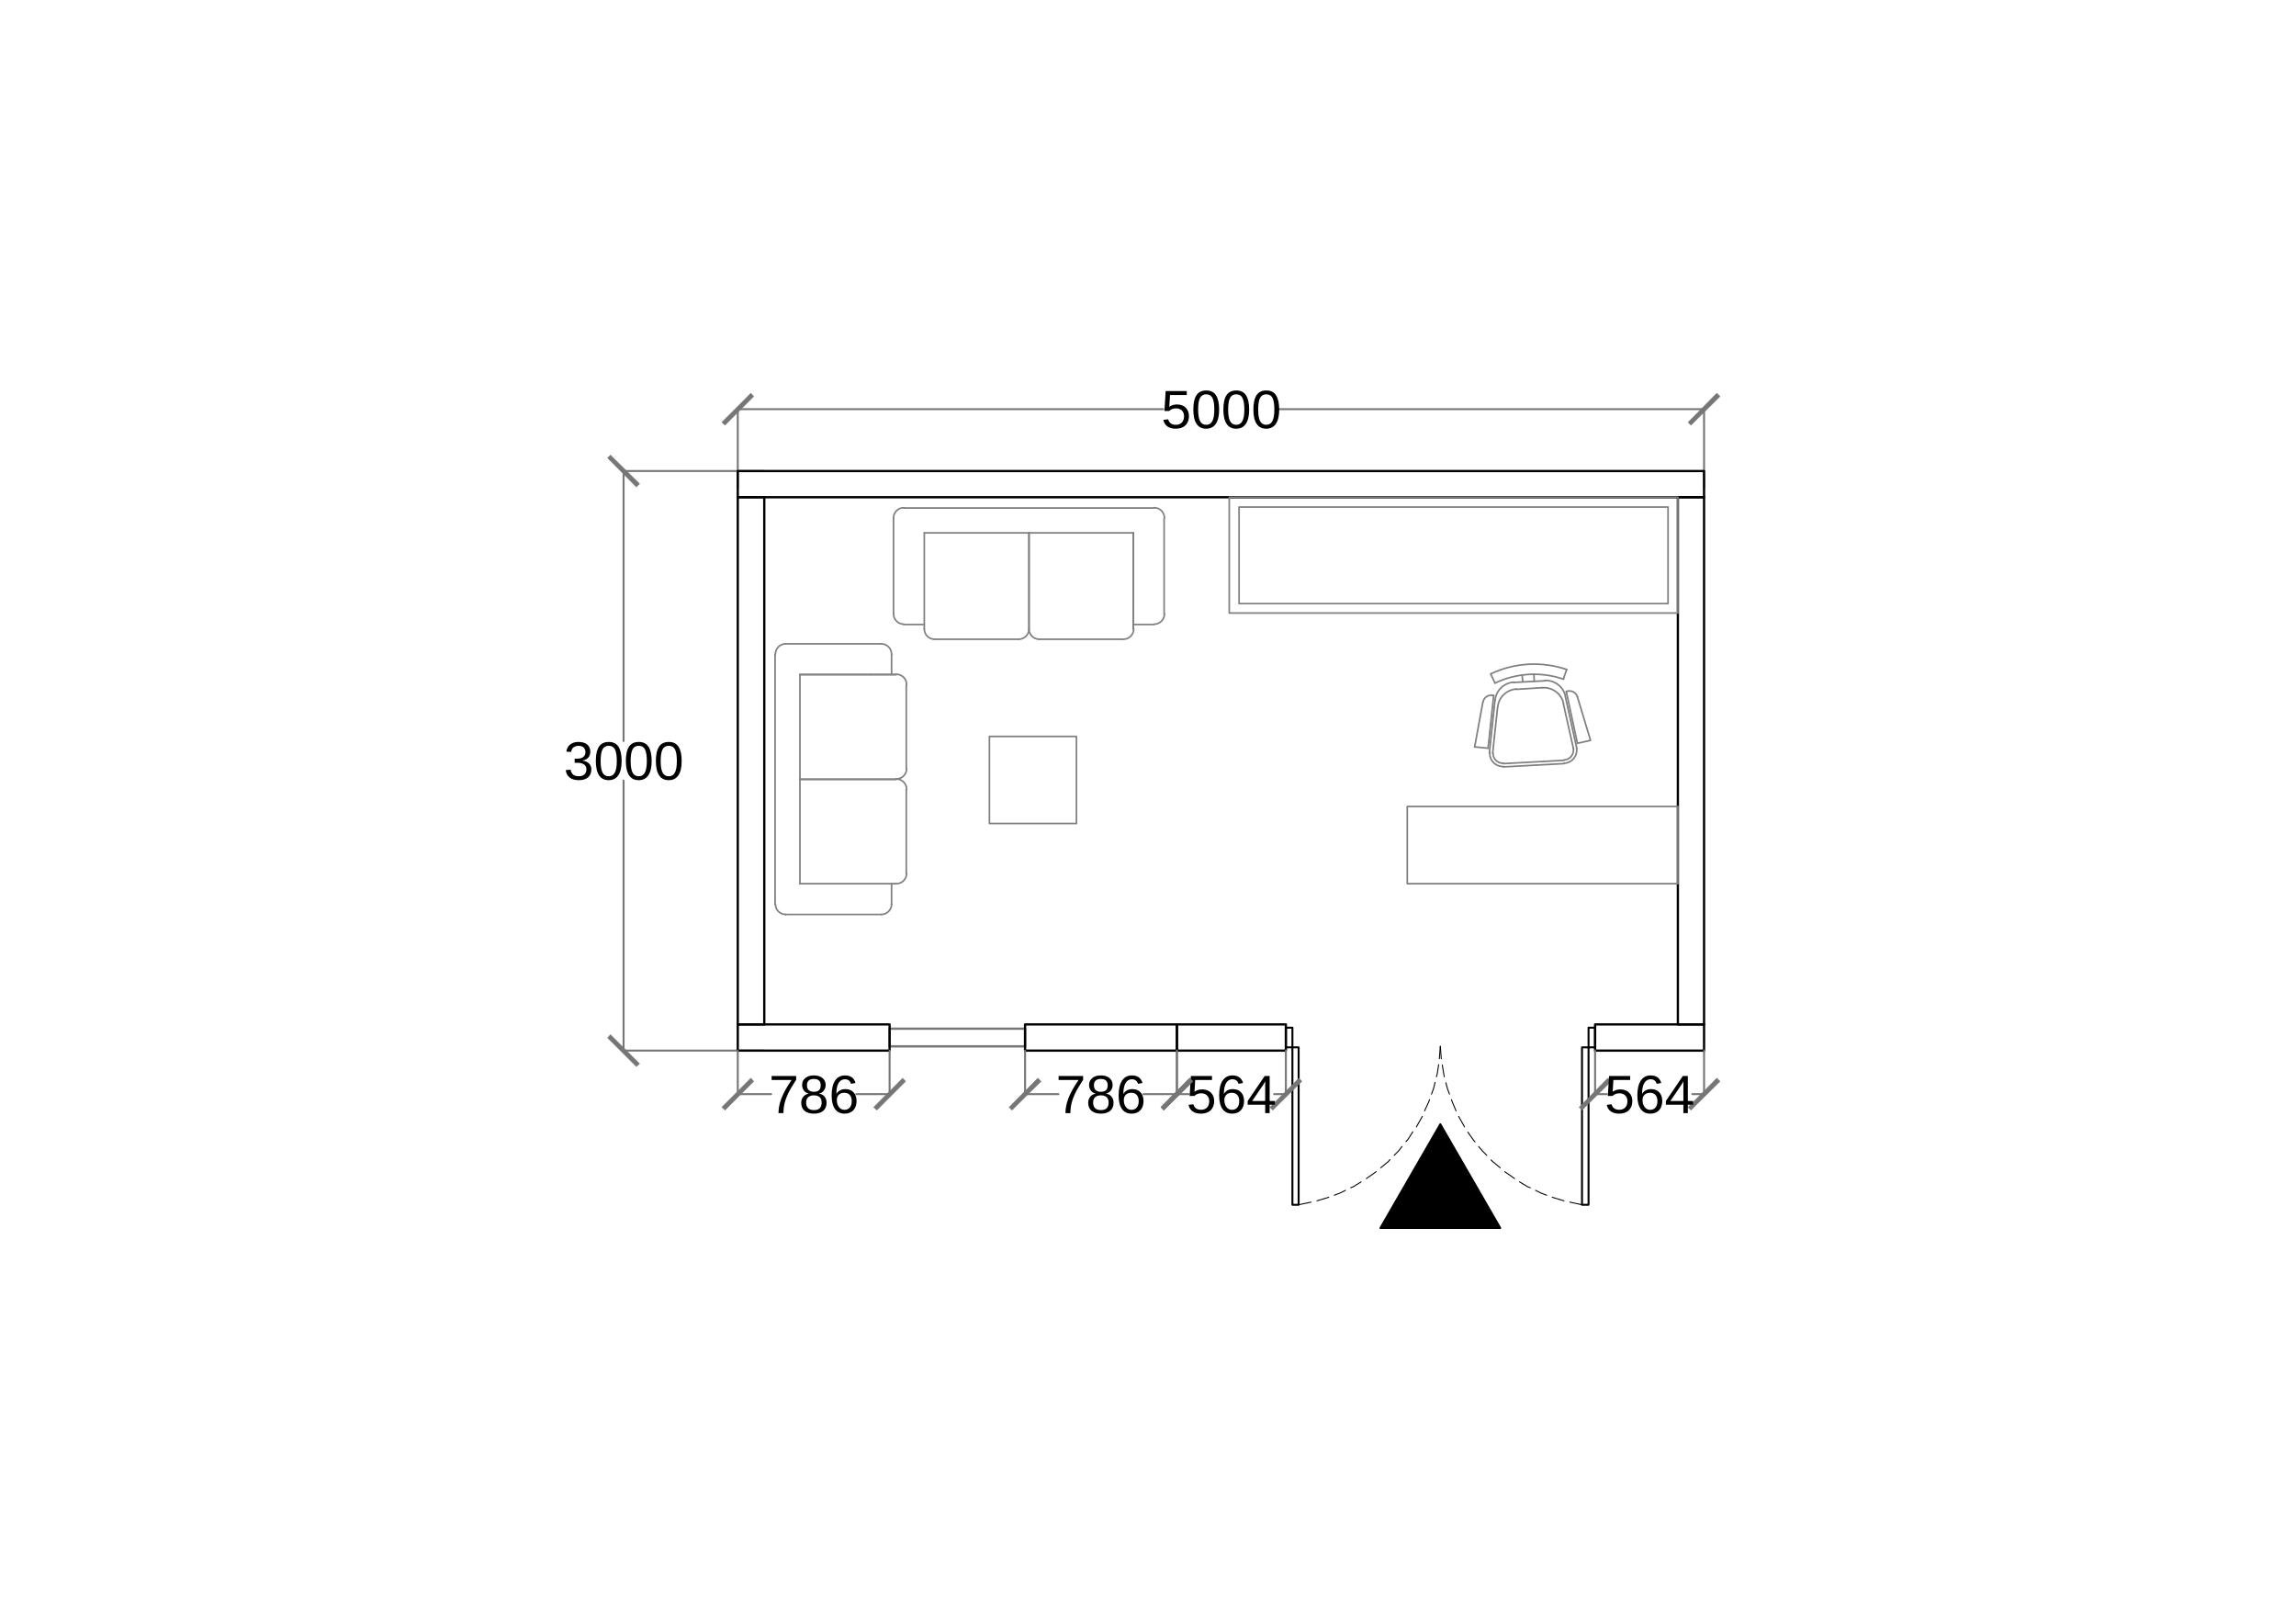
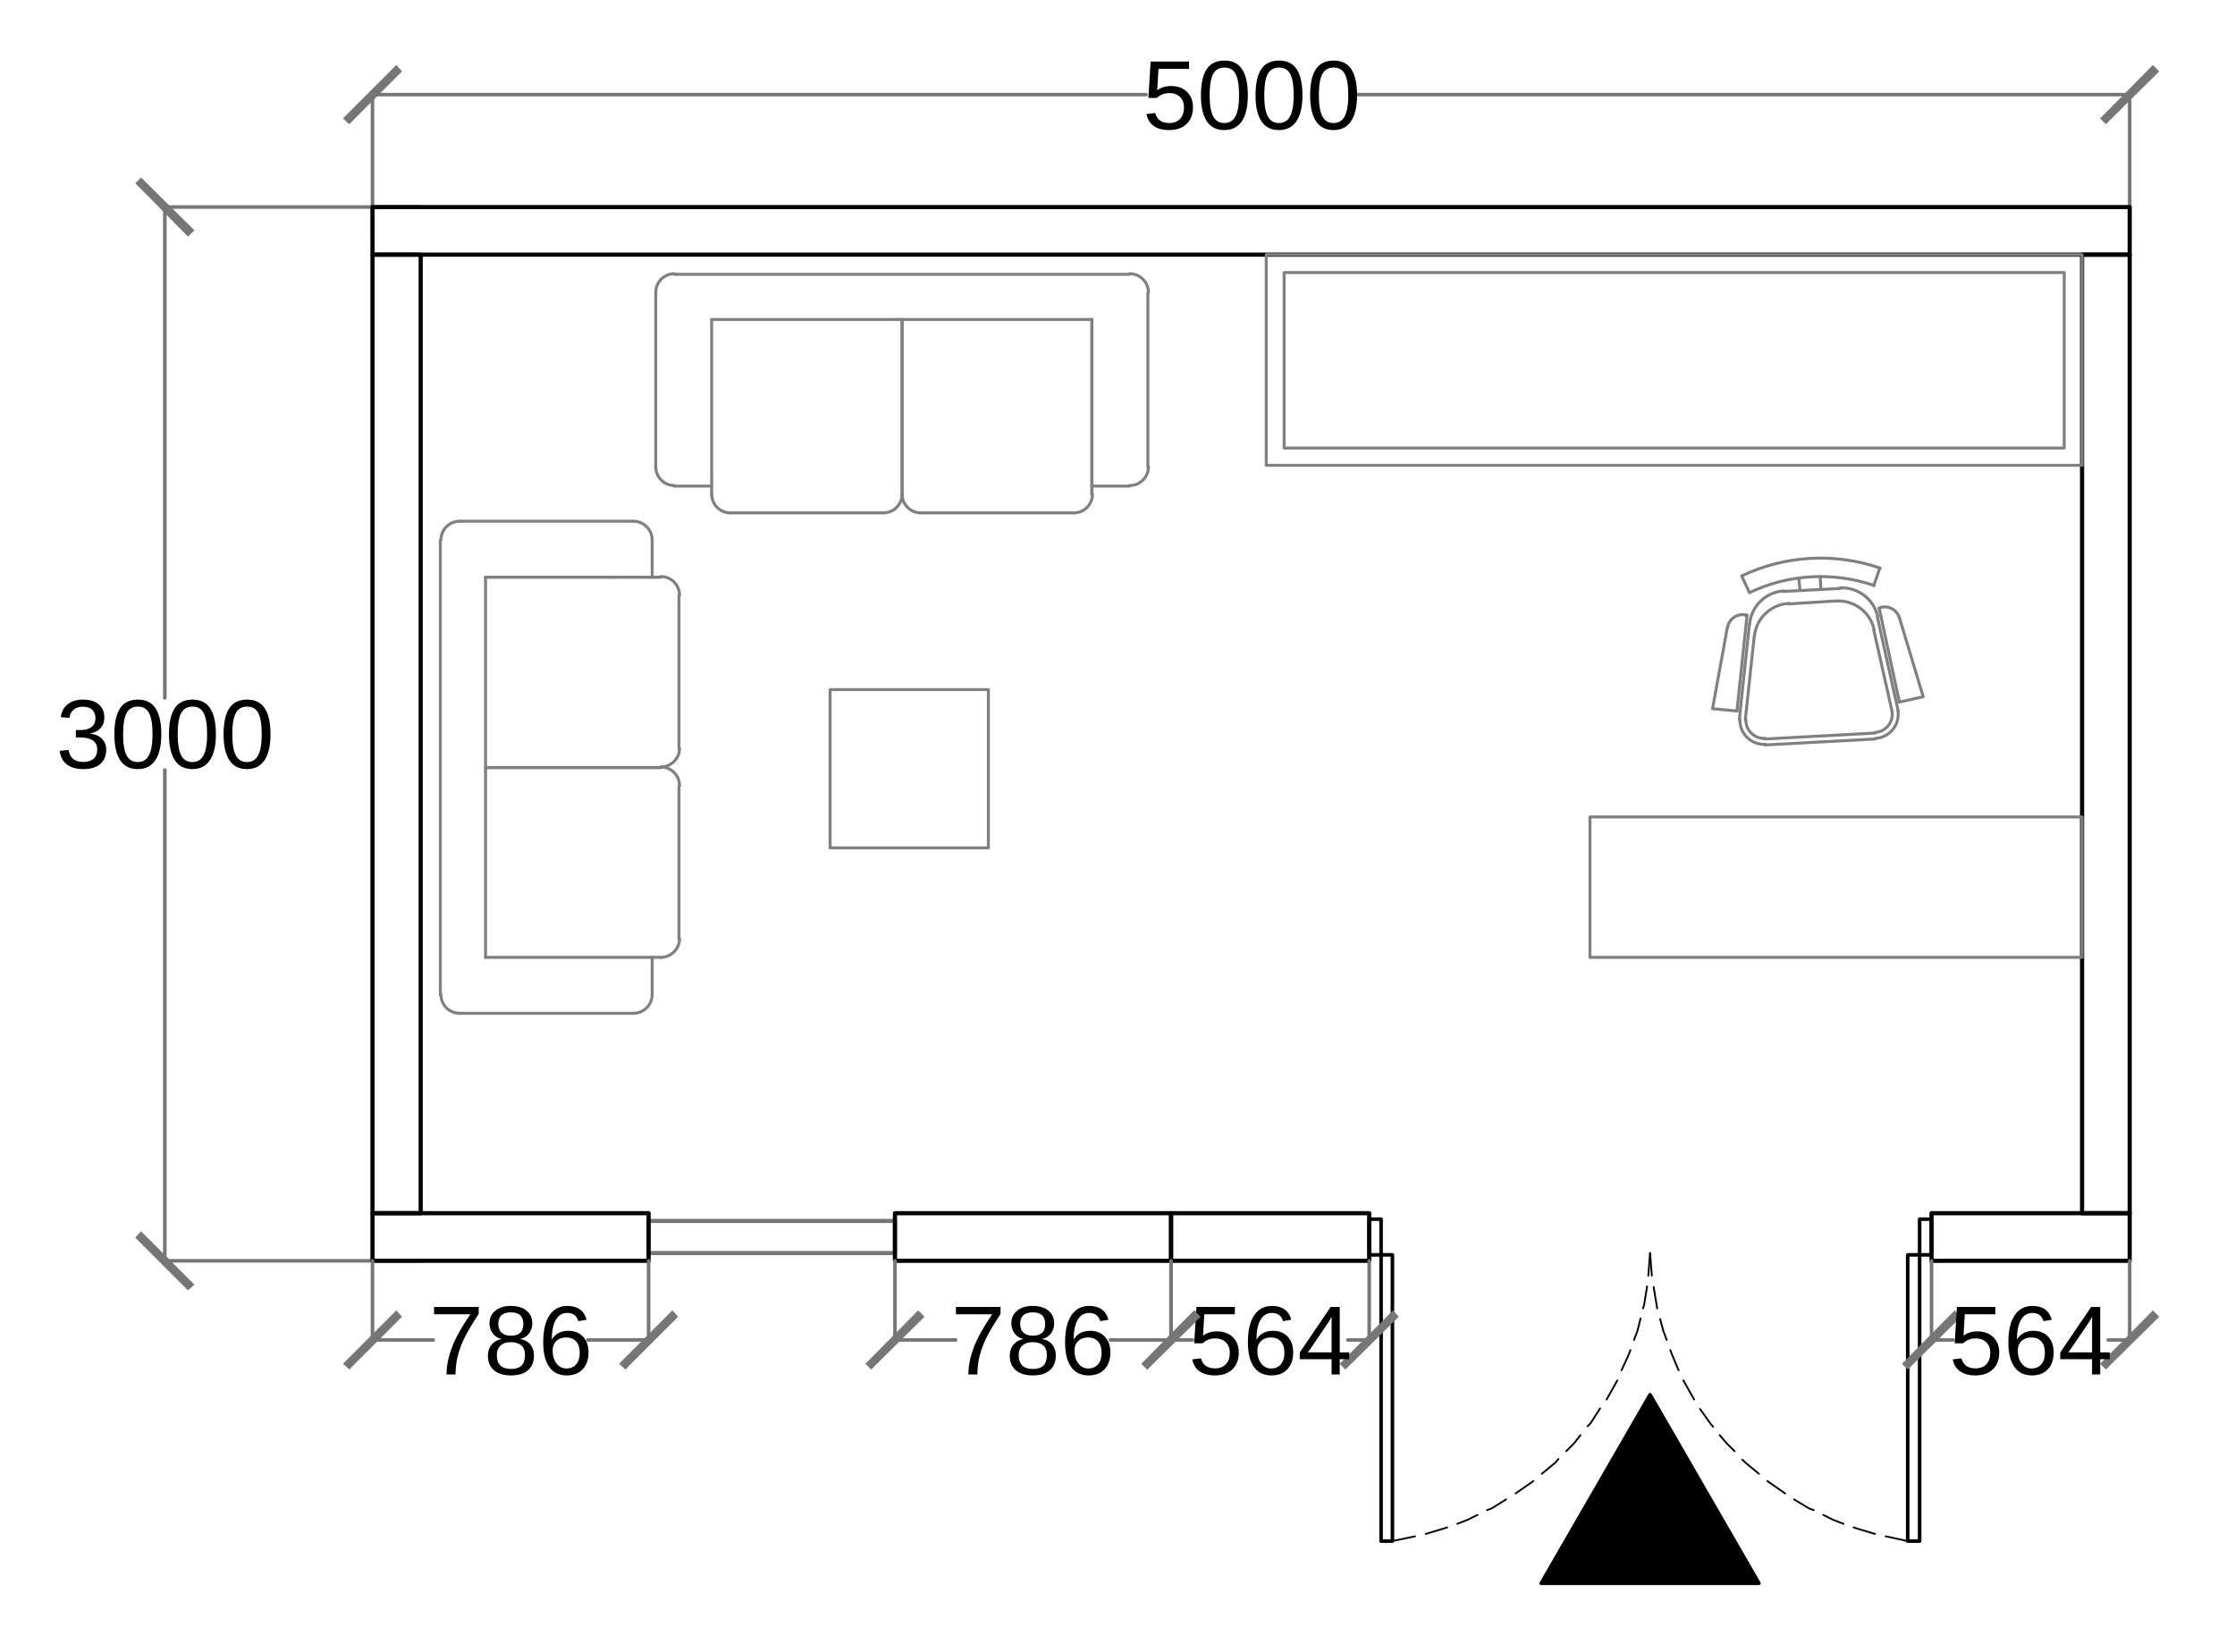
- <svg xmlns="http://www.w3.org/2000/svg" version="1.1" width="842" height="595" viewBox="0 0 842 595">
+ <svg xmlns="http://www.w3.org/2000/svg" version="1.1" viewBox="195.44 130.96 450.72 333.12">
  <defs>
    <clipPath id="clip_1">
      <path transform="matrix(.12,0,0,-.12,14,547)" d="M1512 691H5268V3467H1512V691" />
    </clipPath>
    <clipPath id="clip_2">
      <path transform="matrix(.12,0,0,-.12,14,547)" d="M1512 691H5268V3467H1512V691" />
    </clipPath>
    <clipPath id="clip_3">
      <path transform="matrix(.12,0,0,-.12,14,547)" d="M1512 691H5268V3467H1512V691" />
    </clipPath>
  </defs>
  <g clip-path="url(#clip_1)">
    <g>
      <path transform="matrix(.12,0,0,-.12,14,547)" stroke-width="6" stroke-linecap="round" stroke-linejoin="round" fill="none" stroke="#767676" d="M2219 3119H1789" />
      <path transform="matrix(.12,0,0,-.12,14,547)" stroke-width="6" stroke-linecap="round" stroke-linejoin="round" fill="none" stroke="#767676" d="M2219 1348H1789" />
      <path transform="matrix(.12,0,0,-.12,14,547)" stroke-width="6" stroke-linecap="round" stroke-linejoin="round" fill="none" stroke="#767676" d="M1789 3119V2294" />
      <path transform="matrix(.12,0,0,-.12,14,547)" stroke-width="6" stroke-linecap="round" stroke-linejoin="round" fill="none" stroke="#767676" d="M1789 1348V2173" />
      <path transform="matrix(.12,0,0,-.12,14,547)" d="M1828 3070 1838 3080 1740 3159ZM1838 3080 1740 3159 1749 3168Z" fill="#767676" />
      <path transform="matrix(.12,0,0,-.12,14,547)" stroke-linecap="round" stroke-miterlimit="10" stroke-linejoin="miter" fill="none" stroke="#767676" d="M1828 3070 1838 3080 1740 3159ZM1838 3080 1740 3159 1749 3168Z" />
      <path transform="matrix(.12,0,0,-.12,14,547)" d="M1749 1397 1740 1387 1838 1308ZM1740 1387 1838 1308 1828 1299Z" fill="#767676" />
      <path transform="matrix(.12,0,0,-.12,14,547)" stroke-linecap="round" stroke-miterlimit="10" stroke-linejoin="miter" fill="none" stroke="#767676" d="M1749 1397 1740 1387 1838 1308ZM1740 1387 1838 1308 1828 1299Z" />
    </g>
  </g>
  <g clip-path="url(#clip_2)">
    <g>
      <text xml:space="preserve" transform="matrix(.12 0 -0 .12 14 547)" font-size="164.989" font-family="Arial">
        <tspan y="-2176" x="1606 1697.734 1789.468 1881.202">3000</tspan>
      </text>
    </g>
  </g>
  <g clip-path="url(#clip_3)">
    <path transform="matrix(.12,0,0,-.12,14,547)" stroke-width="6" stroke-linecap="round" stroke-linejoin="round" fill="none" stroke="#767676" d="M5091 3066V3308" />
    <path transform="matrix(.12,0,0,-.12,14,547)" stroke-width="6" stroke-linecap="round" stroke-linejoin="round" fill="none" stroke="#767676" d="M2138 3066V3308" />
    <path transform="matrix(.12,0,0,-.12,14,547)" stroke-width="6" stroke-linecap="round" stroke-linejoin="round" fill="none" stroke="#767676" d="M5091 3308H3791" />
    <path transform="matrix(.12,0,0,-.12,14,547)" stroke-width="6" stroke-linecap="round" stroke-linejoin="round" fill="none" stroke="#767676" d="M2138 3308H3438" />
    <path transform="matrix(.12,0,0,-.12,14,547)" d="M5042 3268 5051 3259 5130 3357ZM5051 3259 5130 3357 5140 3347Z" fill="#767676" />
    <path transform="matrix(.12,0,0,-.12,14,547)" stroke-linecap="round" stroke-miterlimit="10" stroke-linejoin="miter" fill="none" stroke="#767676" d="M5042 3268 5051 3259 5130 3357ZM5051 3259 5130 3357 5140 3347Z" />
    <path transform="matrix(.12,0,0,-.12,14,547)" d="M2187 3347 2178 3357 2099 3259ZM2178 3357 2099 3259 2089 3268Z" fill="#767676" />
    <path transform="matrix(.12,0,0,-.12,14,547)" stroke-linecap="round" stroke-miterlimit="10" stroke-linejoin="miter" fill="none" stroke="#767676" d="M2187 3347 2178 3357 2099 3259ZM2178 3357 2099 3259 2089 3268Z" />
    <text xml:space="preserve" transform="matrix(.12 0 -0 .12 14 547)" font-size="164.989" font-family="Arial">
      <tspan y="-3250" x="3432 3523.734 3615.468 3707.202">5000</tspan>
    </text>
    <path transform="matrix(.12,0,0,-.12,14,547)" stroke-width="7" stroke-linecap="round" stroke-linejoin="round" fill="none" stroke="#000000" d="M2138 3119H5091V3039H2138V3119" />
    <path transform="matrix(.12,0,0,-.12,14,547)" stroke-width="7" stroke-linecap="round" stroke-linejoin="round" fill="none" stroke="#000000" d="M5091 3039V1428H5011V3039H5091" />
    <path transform="matrix(.12,0,0,-.12,14,547)" stroke-width="7" stroke-linecap="round" stroke-linejoin="round" fill="none" stroke="#000000" d="M2138 3039V1428H2219V3039H2138" />
    <path transform="matrix(.12,0,0,-.12,14,547)" stroke-width="7" stroke-linecap="round" stroke-linejoin="round" fill="none" stroke="#000000" d="M4758 1348H5091V1428H4758V1348" />
    <path transform="matrix(.12,0,0,-.12,14,547)" stroke-width="6" stroke-linecap="round" stroke-linejoin="round" fill="none" stroke="#000000" d="M4758 1418V1358H4738V1418H4758" />
    <path transform="matrix(.12,0,0,-.12,14,547)" stroke-width="6" stroke-linecap="round" stroke-linejoin="round" fill="none" stroke="#000000" d="M4738 1358V877H4718V1358H4738" />
    <g>
      <path transform="matrix(.12,0,0,-.12,14,547)" stroke-width="3" stroke-linecap="round" stroke-linejoin="round" fill="none" stroke="#000000" d="M4285 1361 4288 1323" />
      <path transform="matrix(.12,0,0,-.12,14,547)" stroke-width="3" stroke-linecap="round" stroke-linejoin="round" fill="none" stroke="#000000" d="M4291 1304 4296 1274 4297 1268" />
      <path transform="matrix(.12,0,0,-.12,14,547)" stroke-width="3" stroke-linecap="round" stroke-linejoin="round" fill="none" stroke="#000000" d="M4302 1250 4307 1231 4313 1215" />
      <path transform="matrix(.12,0,0,-.12,14,547)" stroke-width="3" stroke-linecap="round" stroke-linejoin="round" fill="none" stroke="#000000" d="M4319 1198 4322 1190 4333 1164" />
      <path transform="matrix(.12,0,0,-.12,14,547)" stroke-width="3" stroke-linecap="round" stroke-linejoin="round" fill="none" stroke="#000000" d="M4341 1147 4359 1115" />
      <path transform="matrix(.12,0,0,-.12,14,547)" stroke-width="3" stroke-linecap="round" stroke-linejoin="round" fill="none" stroke="#000000" d="M4369 1099 4386 1075 4391 1069" />
      <path transform="matrix(.12,0,0,-.12,14,547)" stroke-width="3" stroke-linecap="round" stroke-linejoin="round" fill="none" stroke="#000000" d="M4402 1055 4414 1041 4427 1028" />
      <path transform="matrix(.12,0,0,-.12,14,547)" stroke-width="3" stroke-linecap="round" stroke-linejoin="round" fill="none" stroke="#000000" d="M4440 1014 4445 1009 4468 990" />
      <path transform="matrix(.12,0,0,-.12,14,547)" stroke-width="3" stroke-linecap="round" stroke-linejoin="round" fill="none" stroke="#000000" d="M4482 978 4512 957" />
      <path transform="matrix(.12,0,0,-.12,14,547)" stroke-width="3" stroke-linecap="round" stroke-linejoin="round" fill="none" stroke="#000000" d="M4527 947 4552 932 4560 929" />
      <path transform="matrix(.12,0,0,-.12,14,547)" stroke-width="3" stroke-linecap="round" stroke-linejoin="round" fill="none" stroke="#000000" d="M4576 921 4592 913 4610 906" />
      <path transform="matrix(.12,0,0,-.12,14,547)" stroke-width="3" stroke-linecap="round" stroke-linejoin="round" fill="none" stroke="#000000" d="M4627 900 4633 898 4663 889" />
      <path transform="matrix(.12,0,0,-.12,14,547)" stroke-width="3" stroke-linecap="round" stroke-linejoin="round" fill="none" stroke="#000000" d="M4681 885 4718 877" />
    </g>
    <g>
      <path transform="matrix(.12,0,0,-.12,14,547)" stroke-width="6" stroke-linecap="round" stroke-linejoin="round" fill="none" stroke="#000000" d="M3813 1418V1358H3833V1418H3813" />
      <path transform="matrix(.12,0,0,-.12,14,547)" stroke-width="6" stroke-linecap="round" stroke-linejoin="round" fill="none" stroke="#000000" d="M3833 1358V877H3852V1358H3833" />
    </g>
    <g>
      <path transform="matrix(.12,0,0,-.12,14,547)" stroke-width="3" stroke-linecap="round" stroke-linejoin="round" fill="none" stroke="#000000" d="M3852 877 3890 885" />
      <path transform="matrix(.12,0,0,-.12,14,547)" stroke-width="3" stroke-linecap="round" stroke-linejoin="round" fill="none" stroke="#000000" d="M3908 889 3938 898 3944 900" />
      <path transform="matrix(.12,0,0,-.12,14,547)" stroke-width="3" stroke-linecap="round" stroke-linejoin="round" fill="none" stroke="#000000" d="M3961 906 3979 913 3995 921" />
      <path transform="matrix(.12,0,0,-.12,14,547)" stroke-width="3" stroke-linecap="round" stroke-linejoin="round" fill="none" stroke="#000000" d="M4011 929 4019 932 4043 947" />
      <path transform="matrix(.12,0,0,-.12,14,547)" stroke-width="3" stroke-linecap="round" stroke-linejoin="round" fill="none" stroke="#000000" d="M4059 957 4089 978" />
      <path transform="matrix(.12,0,0,-.12,14,547)" stroke-width="3" stroke-linecap="round" stroke-linejoin="round" fill="none" stroke="#000000" d="M4103 990 4126 1009 4131 1015" />
      <path transform="matrix(.12,0,0,-.12,14,547)" stroke-width="3" stroke-linecap="round" stroke-linejoin="round" fill="none" stroke="#000000" d="M4144 1028 4157 1041 4168 1055" />
      <path transform="matrix(.12,0,0,-.12,14,547)" stroke-width="3" stroke-linecap="round" stroke-linejoin="round" fill="none" stroke="#000000" d="M4180 1070 4185 1075 4201 1100" />
      <path transform="matrix(.12,0,0,-.12,14,547)" stroke-width="3" stroke-linecap="round" stroke-linejoin="round" fill="none" stroke="#000000" d="M4212 1115 4230 1147" />
      <path transform="matrix(.12,0,0,-.12,14,547)" stroke-width="3" stroke-linecap="round" stroke-linejoin="round" fill="none" stroke="#000000" d="M4237 1164 4249 1190 4252 1198" />
      <path transform="matrix(.12,0,0,-.12,14,547)" stroke-width="3" stroke-linecap="round" stroke-linejoin="round" fill="none" stroke="#000000" d="M4258 1215 4264 1231 4269 1251" />
      <path transform="matrix(.12,0,0,-.12,14,547)" stroke-width="3" stroke-linecap="round" stroke-linejoin="round" fill="none" stroke="#000000" d="M4273 1268 4275 1274 4280 1305" />
      <path transform="matrix(.12,0,0,-.12,14,547)" stroke-width="3" stroke-linecap="round" stroke-linejoin="round" fill="none" stroke="#000000" d="M4282 1323 4285 1361" />
    </g>
    <g>
      <path transform="matrix(.12,0,0,-.12,14,547)" d="M4285 1123 4468 806H4102Z" />
      <path transform="matrix(.12,0,0,-.12,14,547)" stroke-linecap="round" stroke-miterlimit="10" stroke-linejoin="miter" fill="none" stroke="#000000" d="M4285 1123 4468 806H4102Z" />
      <path transform="matrix(.12,0,0,-.12,14,547)" stroke-width="6" stroke-linecap="round" stroke-linejoin="round" fill="none" stroke="#000000" d="M4285 1123 4468 806H4102L4285 1123" />
      <path transform="matrix(.12,0,0,-.12,14,547)" stroke-width="7" stroke-linecap="round" stroke-linejoin="round" fill="none" stroke="#000000" d="M3813 1348H3480V1428H3813V1348" />
      <path transform="matrix(.12,0,0,-.12,14,547)" stroke-width="7" stroke-linecap="round" stroke-linejoin="round" fill="none" stroke="#767676" d="M3016 1361H2602V1415H3016V1361" />
      <path transform="matrix(.12,0,0,-.12,14,547)" stroke-width="7" stroke-linecap="round" stroke-linejoin="round" fill="none" stroke="#000000" d="M2602 1348H2138V1428H2602V1348" />
      <path transform="matrix(.12,0,0,-.12,14,547)" stroke-width="6" stroke-linecap="round" stroke-linejoin="round" fill="none" stroke="#767676" d="M2602 1348V1215" />
      <path transform="matrix(.12,0,0,-.12,14,547)" stroke-width="6" stroke-linecap="round" stroke-linejoin="round" fill="none" stroke="#767676" d="M2138 1348V1215" />
      <path transform="matrix(.12,0,0,-.12,14,547)" stroke-width="6" stroke-linecap="round" stroke-linejoin="round" fill="none" stroke="#767676" d="M2602 1215H2500" />
      <path transform="matrix(.12,0,0,-.12,14,547)" stroke-width="6" stroke-linecap="round" stroke-linejoin="round" fill="none" stroke="#767676" d="M2138 1215H2240" />
      <path transform="matrix(.12,0,0,-.12,14,547)" d="M2553 1175 2563 1166 2642 1264ZM2563 1166 2642 1264 2651 1254Z" fill="#767676" />
      <path transform="matrix(.12,0,0,-.12,14,547)" stroke-linecap="round" stroke-miterlimit="10" stroke-linejoin="miter" fill="none" stroke="#767676" d="M2553 1175 2563 1166 2642 1264ZM2563 1166 2642 1264 2651 1254Z" />
      <path transform="matrix(.12,0,0,-.12,14,547)" d="M2187 1254 2178 1264 2099 1166ZM2178 1264 2099 1166 2089 1175Z" fill="#767676" />
      <path transform="matrix(.12,0,0,-.12,14,547)" stroke-linecap="round" stroke-miterlimit="10" stroke-linejoin="miter" fill="none" stroke="#767676" d="M2187 1254 2178 1264 2099 1166ZM2178 1264 2099 1166 2089 1175Z" />
      <text xml:space="preserve" transform="matrix(.12 0 -0 .12 14 547)" font-size="164.989" font-family="Arial">
        <tspan y="-1157" x="2233 2324.734 2416.468">786</tspan>
      </text>
      <path transform="matrix(.12,0,0,-.12,14,547)" stroke-width="6" stroke-linecap="round" stroke-linejoin="round" fill="none" stroke="#767676" d="M3813 1348V1215" />
      <path transform="matrix(.12,0,0,-.12,14,547)" stroke-width="6" stroke-linecap="round" stroke-linejoin="round" fill="none" stroke="#767676" d="M3480 1348V1215" />
      <path transform="matrix(.12,0,0,-.12,14,547)" stroke-width="6" stroke-linecap="round" stroke-linejoin="round" fill="none" stroke="#767676" d="M3813 1215H3777" />
      <path transform="matrix(.12,0,0,-.12,14,547)" stroke-width="6" stroke-linecap="round" stroke-linejoin="round" fill="none" stroke="#767676" d="M3480 1215H3516" />
      <path transform="matrix(.12,0,0,-.12,14,547)" d="M3764 1175 3773 1166 3853 1264ZM3773 1166 3853 1264 3862 1254Z" fill="#767676" />
      <path transform="matrix(.12,0,0,-.12,14,547)" stroke-linecap="round" stroke-miterlimit="10" stroke-linejoin="miter" fill="none" stroke="#767676" d="M3764 1175 3773 1166 3853 1264ZM3773 1166 3853 1264 3862 1254Z" />
      <path transform="matrix(.12,0,0,-.12,14,547)" d="M3529 1254 3519 1264 3440 1166ZM3519 1264 3440 1166 3431 1175Z" fill="#767676" />
      <path transform="matrix(.12,0,0,-.12,14,547)" stroke-linecap="round" stroke-miterlimit="10" stroke-linejoin="miter" fill="none" stroke="#767676" d="M3529 1254 3519 1264 3440 1166ZM3519 1264 3440 1166 3431 1175Z" />
      <text xml:space="preserve" transform="matrix(.12 0 -0 .12 14 547)" font-size="164.989" font-family="Arial">
        <tspan y="-1157" x="3509 3600.734 3692.468">564</tspan>
      </text>
      <path transform="matrix(.12,0,0,-.12,14,547)" stroke-width="6" stroke-linecap="round" stroke-linejoin="round" fill="none" stroke="#767676" d="M4758 1348V1215" />
      <path transform="matrix(.12,0,0,-.12,14,547)" stroke-width="6" stroke-linecap="round" stroke-linejoin="round" fill="none" stroke="#767676" d="M5091 1348V1215" />
      <path transform="matrix(.12,0,0,-.12,14,547)" stroke-width="6" stroke-linecap="round" stroke-linejoin="round" fill="none" stroke="#767676" d="M4758 1215H4794" />
      <path transform="matrix(.12,0,0,-.12,14,547)" stroke-width="6" stroke-linecap="round" stroke-linejoin="round" fill="none" stroke="#767676" d="M5091 1215H5055" />
      <path transform="matrix(.12,0,0,-.12,14,547)" d="M4807 1254 4797 1264 4718 1166ZM4797 1264 4718 1166 4709 1175Z" fill="#767676" />
      <path transform="matrix(.12,0,0,-.12,14,547)" stroke-linecap="round" stroke-miterlimit="10" stroke-linejoin="miter" fill="none" stroke="#767676" d="M4807 1254 4797 1264 4718 1166ZM4797 1264 4718 1166 4709 1175Z" />
      <path transform="matrix(.12,0,0,-.12,14,547)" d="M5042 1175 5051 1166 5130 1264ZM5051 1166 5130 1264 5140 1254Z" fill="#767676" />
      <path transform="matrix(.12,0,0,-.12,14,547)" stroke-linecap="round" stroke-miterlimit="10" stroke-linejoin="miter" fill="none" stroke="#767676" d="M5042 1175 5051 1166 5130 1264ZM5051 1166 5130 1264 5140 1254Z" />
      <text xml:space="preserve" transform="matrix(.12 0 -0 .12 14 547)" font-size="164.989" font-family="Arial">
        <tspan y="-1157" x="4787 4878.734 4970.468">564</tspan>
      </text>
      <path transform="matrix(.12,0,0,-.12,14,547)" stroke-width="7" stroke-linecap="round" stroke-linejoin="round" fill="none" stroke="#000000" d="M3480 1348H3016V1428H3480V1348" />
      <path transform="matrix(.12,0,0,-.12,14,547)" stroke-width="6" stroke-linecap="round" stroke-linejoin="round" fill="none" stroke="#767676" d="M3480 1348V1215" />
      <path transform="matrix(.12,0,0,-.12,14,547)" stroke-width="6" stroke-linecap="round" stroke-linejoin="round" fill="none" stroke="#767676" d="M3016 1348V1215" />
      <path transform="matrix(.12,0,0,-.12,14,547)" stroke-width="6" stroke-linecap="round" stroke-linejoin="round" fill="none" stroke="#767676" d="M3480 1215H3378" />
      <path transform="matrix(.12,0,0,-.12,14,547)" stroke-width="6" stroke-linecap="round" stroke-linejoin="round" fill="none" stroke="#767676" d="M3016 1215H3118" />
      <path transform="matrix(.12,0,0,-.12,14,547)" d="M3431 1175 3440 1166 3519 1264ZM3440 1166 3519 1264 3529 1254Z" fill="#767676" />
      <path transform="matrix(.12,0,0,-.12,14,547)" stroke-linecap="round" stroke-miterlimit="10" stroke-linejoin="miter" fill="none" stroke="#767676" d="M3431 1175 3440 1166 3519 1264ZM3440 1166 3519 1264 3529 1254Z" />
      <path transform="matrix(.12,0,0,-.12,14,547)" d="M3065 1254 3055 1264 2976 1166ZM3055 1264 2976 1166 2967 1175Z" fill="#767676" />
      <path transform="matrix(.12,0,0,-.12,14,547)" stroke-linecap="round" stroke-miterlimit="10" stroke-linejoin="miter" fill="none" stroke="#767676" d="M3065 1254 3055 1264 2976 1166ZM3055 1264 2976 1166 2967 1175Z" />
      <text xml:space="preserve" transform="matrix(.12 0 -0 .12 14 547)" font-size="164.989" font-family="Arial">
        <tspan y="-1157" x="3110 3201.734 3293.468">786</tspan>
      </text>
    </g>
    <g>
      <path transform="matrix(.12,0,0,-.12,14,547)" stroke-width="5" stroke-linecap="round" stroke-linejoin="round" fill="none" stroke="#808080" d="M2545 2497V2497" />
      <path transform="matrix(.12,0,0,-.12,14,547)" stroke-width="5" stroke-linecap="round" stroke-linejoin="round" fill="none" stroke="#808080" d="M2284.5 2591C2267.103 2591 2253 2576.897 2253 2559.5" />
      <path transform="matrix(.12,0,0,-.12,14,547)" stroke-width="5" stroke-linecap="round" stroke-linejoin="round" fill="none" stroke="#808080" d="M2608 2559.5C2608 2576.897 2593.897 2591 2576.5 2591" />
      <path transform="matrix(.12,0,0,-.12,14,547)" stroke-width="5" stroke-linecap="round" stroke-linejoin="round" fill="none" stroke="#808080" d="M2576 2591H2284" />
      <path transform="matrix(.12,0,0,-.12,14,547)" stroke-width="5" stroke-linecap="round" stroke-linejoin="round" fill="none" stroke="#808080" d="M2608 2559V2497" />
      <path transform="matrix(.12,0,0,-.12,14,547)" stroke-width="5" stroke-linecap="round" stroke-linejoin="round" fill="none" stroke="#808080" d="M2253 1795.5C2253 1778.103 2267.103 1764 2284.5 1764" />
      <path transform="matrix(.12,0,0,-.12,14,547)" stroke-width="5" stroke-linecap="round" stroke-linejoin="round" fill="none" stroke="#808080" d="M2622 2177H2328" />
      <path transform="matrix(.12,0,0,-.12,14,547)" stroke-width="5" stroke-linecap="round" stroke-linejoin="round" fill="none" stroke="#808080" d="M2328 2497V1858" />
      <path transform="matrix(.12,0,0,-.12,14,547)" stroke-width="5" stroke-linecap="round" stroke-linejoin="round" fill="none" stroke="#808080" d="M2252 1795V2559" />
      <path transform="matrix(.12,0,0,-.12,14,547)" stroke-width="5" stroke-linecap="round" stroke-linejoin="round" fill="none" stroke="#808080" d="M2654 2146.5C2654 2163.897 2639.897 2178 2622.5 2178" />
      <path transform="matrix(.12,0,0,-.12,14,547)" stroke-width="5" stroke-linecap="round" stroke-linejoin="round" fill="none" stroke="#808080" d="M2622.5 1858C2639.897 1858 2654 1872.103 2654 1889.5" />
      <path transform="matrix(.12,0,0,-.12,14,547)" stroke-width="5" stroke-linecap="round" stroke-linejoin="round" fill="none" stroke="#808080" d="M2653 2146V1889" />
      <path transform="matrix(.12,0,0,-.12,14,547)" stroke-width="5" stroke-linecap="round" stroke-linejoin="round" fill="none" stroke="#808080" d="M2576.5 1764C2593.897 1764 2608 1778.103 2608 1795.5" />
      <path transform="matrix(.12,0,0,-.12,14,547)" stroke-width="5" stroke-linecap="round" stroke-linejoin="round" fill="none" stroke="#808080" d="M2608 1795V1858" />
      <path transform="matrix(.12,0,0,-.12,14,547)" stroke-width="5" stroke-linecap="round" stroke-linejoin="round" fill="none" stroke="#808080" d="M2622 2177H2328 2622" />
      <path transform="matrix(.12,0,0,-.12,14,547)" stroke-width="5" stroke-linecap="round" stroke-linejoin="round" fill="none" stroke="#808080" d="M2622 1858H2328" />
      <path transform="matrix(.12,0,0,-.12,14,547)" stroke-width="5" stroke-linecap="round" stroke-linejoin="round" fill="none" stroke="#808080" d="M2576 1764H2284" />
      <path transform="matrix(.12,0,0,-.12,14,547)" stroke-width="5" stroke-linecap="round" stroke-linejoin="round" fill="none" stroke="#808080" d="M2622 2497H2328" />
      <path transform="matrix(.12,0,0,-.12,14,547)" stroke-width="5" stroke-linecap="round" stroke-linejoin="round" fill="none" stroke="#808080" d="M2654 2466.5C2654 2483.897 2639.897 2498 2622.5 2498" />
      <path transform="matrix(.12,0,0,-.12,14,547)" stroke-width="5" stroke-linecap="round" stroke-linejoin="round" fill="none" stroke="#808080" d="M2622.5 2178C2639.897 2178 2654 2192.103 2654 2209.5" />
      <path transform="matrix(.12,0,0,-.12,14,547)" stroke-width="5" stroke-linecap="round" stroke-linejoin="round" fill="none" stroke="#808080" d="M2653 2466V2209" />
      <path transform="matrix(.12,0,0,-.12,14,547)" stroke-width="5" stroke-linecap="round" stroke-linejoin="round" fill="none" stroke="#808080" d="M2622 2497H2328 2622" />
      <path transform="matrix(.12,0,0,-.12,14,547)" stroke-width="5" stroke-linecap="round" stroke-linejoin="round" fill="none" stroke="#808080" d="M3173 2042V2308H2907V2042H3173" />
      <path transform="matrix(.12,0,0,-.12,14,547)" stroke-width="5" stroke-linecap="round" stroke-linejoin="round" fill="none" stroke="#808080" d="M3347 2713V2713" />
      <path transform="matrix(.12,0,0,-.12,14,547)" stroke-width="5" stroke-linecap="round" stroke-linejoin="round" fill="none" stroke="#808080" d="M3442 2975.5C3442 2992.897 3427.897 3007 3410.5 3007" />
      <path transform="matrix(.12,0,0,-.12,14,547)" stroke-width="5" stroke-linecap="round" stroke-linejoin="round" fill="none" stroke="#808080" d="M3410.5 2651C3427.897 2651 3442 2665.103 3442 2682.5" />
      <path transform="matrix(.12,0,0,-.12,14,547)" stroke-width="5" stroke-linecap="round" stroke-linejoin="round" fill="none" stroke="#808080" d="M3441 2682V2975" />
      <path transform="matrix(.12,0,0,-.12,14,547)" stroke-width="5" stroke-linecap="round" stroke-linejoin="round" fill="none" stroke="#808080" d="M3410 2650H3347" />
      <path transform="matrix(.12,0,0,-.12,14,547)" stroke-width="5" stroke-linecap="round" stroke-linejoin="round" fill="none" stroke="#808080" d="M2645.5 3007C2628.103 3007 2614 2992.897 2614 2975.5" />
      <path transform="matrix(.12,0,0,-.12,14,547)" stroke-width="5" stroke-linecap="round" stroke-linejoin="round" fill="none" stroke="#808080" d="M3028 2636V2930" />
      <path transform="matrix(.12,0,0,-.12,14,547)" stroke-width="5" stroke-linecap="round" stroke-linejoin="round" fill="none" stroke="#808080" d="M3347 2930H2708" />
      <path transform="matrix(.12,0,0,-.12,14,547)" stroke-width="5" stroke-linecap="round" stroke-linejoin="round" fill="none" stroke="#808080" d="M2645 3006H3410" />
      <path transform="matrix(.12,0,0,-.12,14,547)" stroke-width="5" stroke-linecap="round" stroke-linejoin="round" fill="none" stroke="#808080" d="M2996.5 2605C3013.897 2605 3028 2619.103 3028 2636.5" />
      <path transform="matrix(.12,0,0,-.12,14,547)" stroke-width="5" stroke-linecap="round" stroke-linejoin="round" fill="none" stroke="#808080" d="M2708 2636.5C2708 2619.103 2722.103 2605 2739.5 2605" />
      <path transform="matrix(.12,0,0,-.12,14,547)" stroke-width="5" stroke-linecap="round" stroke-linejoin="round" fill="none" stroke="#808080" d="M2996 2605H2739" />
      <path transform="matrix(.12,0,0,-.12,14,547)" stroke-width="5" stroke-linecap="round" stroke-linejoin="round" fill="none" stroke="#808080" d="M2614 2682.5C2614 2665.103 2628.103 2651 2645.5 2651" />
      <path transform="matrix(.12,0,0,-.12,14,547)" stroke-width="5" stroke-linecap="round" stroke-linejoin="round" fill="none" stroke="#808080" d="M2645 2650H2708" />
      <path transform="matrix(.12,0,0,-.12,14,547)" stroke-width="5" stroke-linecap="round" stroke-linejoin="round" fill="none" stroke="#808080" d="M3028 2636V2930 2636" />
      <path transform="matrix(.12,0,0,-.12,14,547)" stroke-width="5" stroke-linecap="round" stroke-linejoin="round" fill="none" stroke="#808080" d="M2708 2636V2930" />
      <path transform="matrix(.12,0,0,-.12,14,547)" stroke-width="5" stroke-linecap="round" stroke-linejoin="round" fill="none" stroke="#808080" d="M2614 2682V2975" />
      <path transform="matrix(.12,0,0,-.12,14,547)" stroke-width="5" stroke-linecap="round" stroke-linejoin="round" fill="none" stroke="#808080" d="M3347 2636V2930" />
      <path transform="matrix(.12,0,0,-.12,14,547)" stroke-width="5" stroke-linecap="round" stroke-linejoin="round" fill="none" stroke="#808080" d="M3316.5 2605C3333.897 2605 3348 2619.103 3348 2636.5" />
      <path transform="matrix(.12,0,0,-.12,14,547)" stroke-width="5" stroke-linecap="round" stroke-linejoin="round" fill="none" stroke="#808080" d="M3028 2636.5C3028 2619.103 3042.103 2605 3059.5 2605" />
      <path transform="matrix(.12,0,0,-.12,14,547)" stroke-width="5" stroke-linecap="round" stroke-linejoin="round" fill="none" stroke="#808080" d="M3316 2605H3059" />
      <path transform="matrix(.12,0,0,-.12,14,547)" stroke-width="5" stroke-linecap="round" stroke-linejoin="round" fill="none" stroke="#808080" d="M3347 2636V2930 2636" />
      <path transform="matrix(.12,0,0,-.12,14,547)" stroke-width="5" stroke-linecap="round" stroke-linejoin="round" fill="none" stroke="#808080" d="M4184 2094V1858H5011V2094H4184" />
      <path transform="matrix(.12,0,0,-.12,14,547)" stroke-width="5" stroke-linecap="round" stroke-linejoin="round" fill="none" stroke="#808080" d="M4535 2495 4537 2475" />
      <path transform="matrix(.12,0,0,-.12,14,547)" stroke-width="5" stroke-linecap="round" stroke-linejoin="round" fill="none" stroke="#808080" d="M4663.751 2226.063C4675.176 2226.699 4685.799 2232.138 4692.993 2241.036 4700.188 2249.934 4703.283 2261.46 4701.513 2272.765" />
      <path transform="matrix(.12,0,0,-.12,14,547)" stroke-width="5" stroke-linecap="round" stroke-linejoin="round" fill="none" stroke="#808080" d="M4663.195 2236.047C4671.8 2236.526 4679.799 2240.622 4685.217 2247.323 4690.635 2254.024 4692.966 2262.705 4691.633 2271.218" />
      <path transform="matrix(.12,0,0,-.12,14,547)" stroke-width="5" stroke-linecap="round" stroke-linejoin="round" fill="none" stroke="#808080" d="M4598 2457 4517 2452" />
      <path transform="matrix(.12,0,0,-.12,14,547)" stroke-width="5" stroke-linecap="round" stroke-linejoin="round" fill="none" stroke="#808080" d="M4661.623 2482.958C4593.156 2506.468 4518.213 2502.293 4452.781 2471.323" />
      <path transform="matrix(.12,0,0,-.12,14,547)" stroke-width="5" stroke-linecap="round" stroke-linejoin="round" fill="none" stroke="#808080" d="M4604 2478 4509 2473" />
      <path transform="matrix(.12,0,0,-.12,14,547)" stroke-width="5" stroke-linecap="round" stroke-linejoin="round" fill="none" stroke="#808080" d="M4671.691 2512.278C4595.575 2538.414 4512.26 2533.772 4439.519 2499.343" />
      <path transform="matrix(.12,0,0,-.12,14,547)" stroke-width="5" stroke-linecap="round" stroke-linejoin="round" fill="none" stroke="#808080" d="M4704 2287 4744 2296 4704 2429" />
      <path transform="matrix(.12,0,0,-.12,14,547)" stroke-width="5" stroke-linecap="round" stroke-linejoin="round" fill="none" stroke="#808080" d="M4703.908 2428.881C4699.832 2442.362 4685.599 2449.985 4672.119 2445.909" />
      <path transform="matrix(.12,0,0,-.12,14,547)" stroke-width="5" stroke-linecap="round" stroke-linejoin="round" fill="none" stroke="#808080" d="M4670 2445 4672 2446" />
      <path transform="matrix(.12,0,0,-.12,14,547)" stroke-width="5" stroke-linecap="round" stroke-linejoin="round" fill="none" stroke="#808080" d="M4661 2483 4671 2512" />
      <path transform="matrix(.12,0,0,-.12,14,547)" stroke-width="5" stroke-linecap="round" stroke-linejoin="round" fill="none" stroke="#808080" d="M4571 2498 4572 2477" />
      <path transform="matrix(.12,0,0,-.12,14,547)" stroke-width="5" stroke-linecap="round" stroke-linejoin="round" fill="none" stroke="#808080" d="M4667.586 2430.612C4661.147 2460.119 4634.236 2480.584 4604.082 2478.905" />
      <path transform="matrix(.12,0,0,-.12,14,547)" stroke-width="5" stroke-linecap="round" stroke-linejoin="round" fill="none" stroke="#808080" d="M4661.586 2408.612C4655.147 2438.119 4628.236 2458.584 4598.082 2456.905" />
      <path transform="matrix(.12,0,0,-.12,14,547)" stroke-width="5" stroke-linecap="round" stroke-linejoin="round" fill="none" stroke="#808080" d="M4704 2287 4670 2445" />
      <path transform="matrix(.12,0,0,-.12,14,547)" stroke-width="5" stroke-linecap="round" stroke-linejoin="round" fill="none" stroke="#808080" d="M4702 2272 4667 2430" />
      <path transform="matrix(.12,0,0,-.12,14,547)" stroke-width="5" stroke-linecap="round" stroke-linejoin="round" fill="none" stroke="#808080" d="M4692 2270 4661 2408" />
      <path transform="matrix(.12,0,0,-.12,14,547)" stroke-width="5" stroke-linecap="round" stroke-linejoin="round" fill="none" stroke="#808080" d="M4452 2471 4439 2499" />
      <path transform="matrix(.12,0,0,-.12,14,547)" stroke-width="5" stroke-linecap="round" stroke-linejoin="round" fill="none" stroke="#808080" d="M4415 2413 4390 2276" />
      <path transform="matrix(.12,0,0,-.12,14,547)" stroke-width="5" stroke-linecap="round" stroke-linejoin="round" fill="none" stroke="#808080" d="M4445.124 2433.577C4431.275 2436.131 4417.977 2426.974 4415.423 2413.124" />
      <path transform="matrix(.12,0,0,-.12,14,547)" stroke-width="5" stroke-linecap="round" stroke-linejoin="round" fill="none" stroke="#808080" d="M4448 2433H4445" />
      <path transform="matrix(.12,0,0,-.12,14,547)" stroke-width="5" stroke-linecap="round" stroke-linejoin="round" fill="none" stroke="#808080" d="M4431 2272 4390 2276" />
      <path transform="matrix(.12,0,0,-.12,14,547)" stroke-width="5" stroke-linecap="round" stroke-linejoin="round" fill="none" stroke="#808080" d="M4663 2225 4478 2215" />
      <path transform="matrix(.12,0,0,-.12,14,547)" stroke-width="5" stroke-linecap="round" stroke-linejoin="round" fill="none" stroke="#808080" d="M4663 2235 4478 2225" />
      <path transform="matrix(.12,0,0,-.12,14,547)" stroke-width="5" stroke-linecap="round" stroke-linejoin="round" fill="none" stroke="#808080" d="M4510.082 2473.905C4479.928 2472.226 4455.455 2448.901 4452.33 2418.863" />
      <path transform="matrix(.12,0,0,-.12,14,547)" stroke-width="5" stroke-linecap="round" stroke-linejoin="round" fill="none" stroke="#808080" d="M4518.082 2452.905C4487.928 2451.226 4463.455 2427.901 4460.33 2397.863" />
      <path transform="matrix(.12,0,0,-.12,14,547)" stroke-width="5" stroke-linecap="round" stroke-linejoin="round" fill="none" stroke="#808080" d="M4435 2258 4452 2418" />
      <path transform="matrix(.12,0,0,-.12,14,547)" stroke-width="5" stroke-linecap="round" stroke-linejoin="round" fill="none" stroke="#808080" d="M4445 2257 4460 2397" />
      <path transform="matrix(.12,0,0,-.12,14,547)" stroke-width="5" stroke-linecap="round" stroke-linejoin="round" fill="none" stroke="#808080" d="M4431 2272 4448 2433" />
      <path transform="matrix(.12,0,0,-.12,14,547)" stroke-width="5" stroke-linecap="round" stroke-linejoin="round" fill="none" stroke="#808080" d="M4446.029 2257.842C4445.651 2249.233 4448.931 2240.866 4455.059 2234.809 4461.187 2228.751 4469.592 2225.568 4478.195 2226.047" />
      <path transform="matrix(.12,0,0,-.12,14,547)" stroke-width="5" stroke-linecap="round" stroke-linejoin="round" fill="none" stroke="#808080" d="M4436.039 2258.282C4435.536 2246.851 4439.891 2235.74 4448.029 2227.697 4456.167 2219.653 4467.327 2215.427 4478.751 2216.063" />
      <path transform="matrix(.12,0,0,-.12,14,547)" stroke-width="5" stroke-linecap="round" stroke-linejoin="round" fill="none" stroke="#808080" d="M3640 3039V2685H5011V3039H3640" />
      <path transform="matrix(.12,0,0,-.12,14,547)" stroke-width="5" stroke-linecap="round" stroke-linejoin="round" fill="none" stroke="#808080" d="M3670 3009V2714H4981V3009H3670" />
    </g>
  </g>
</svg>
